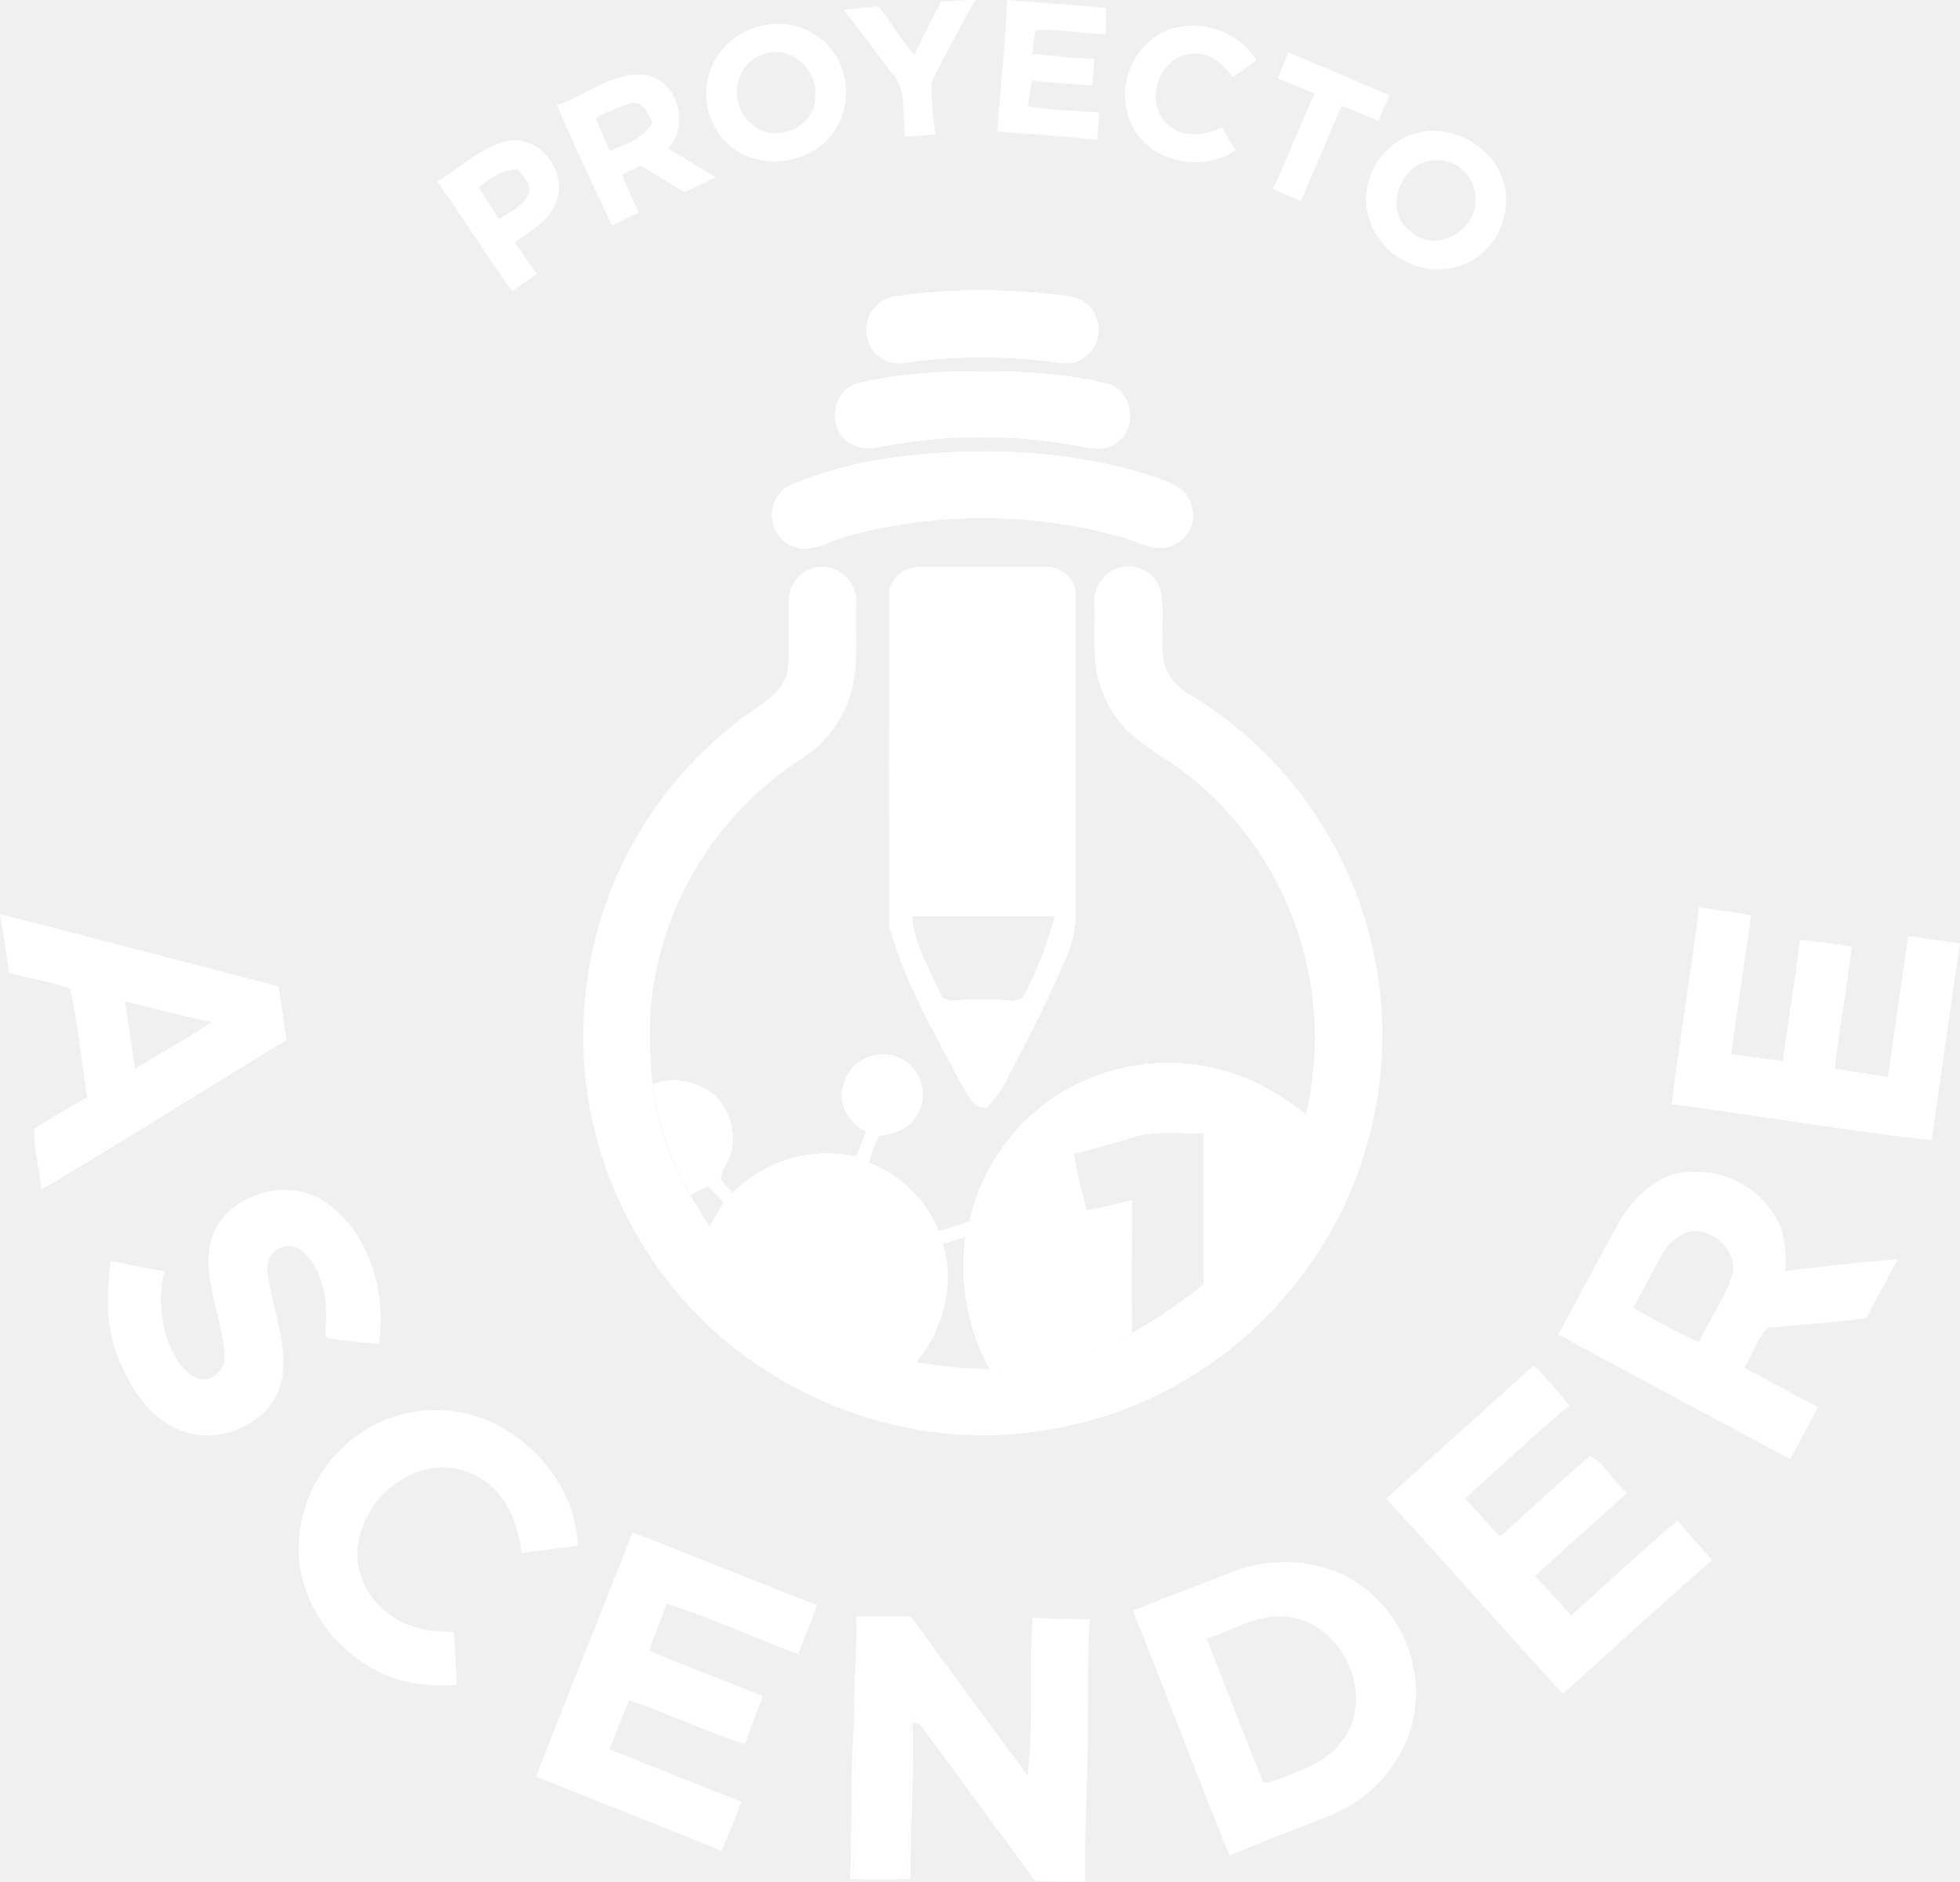
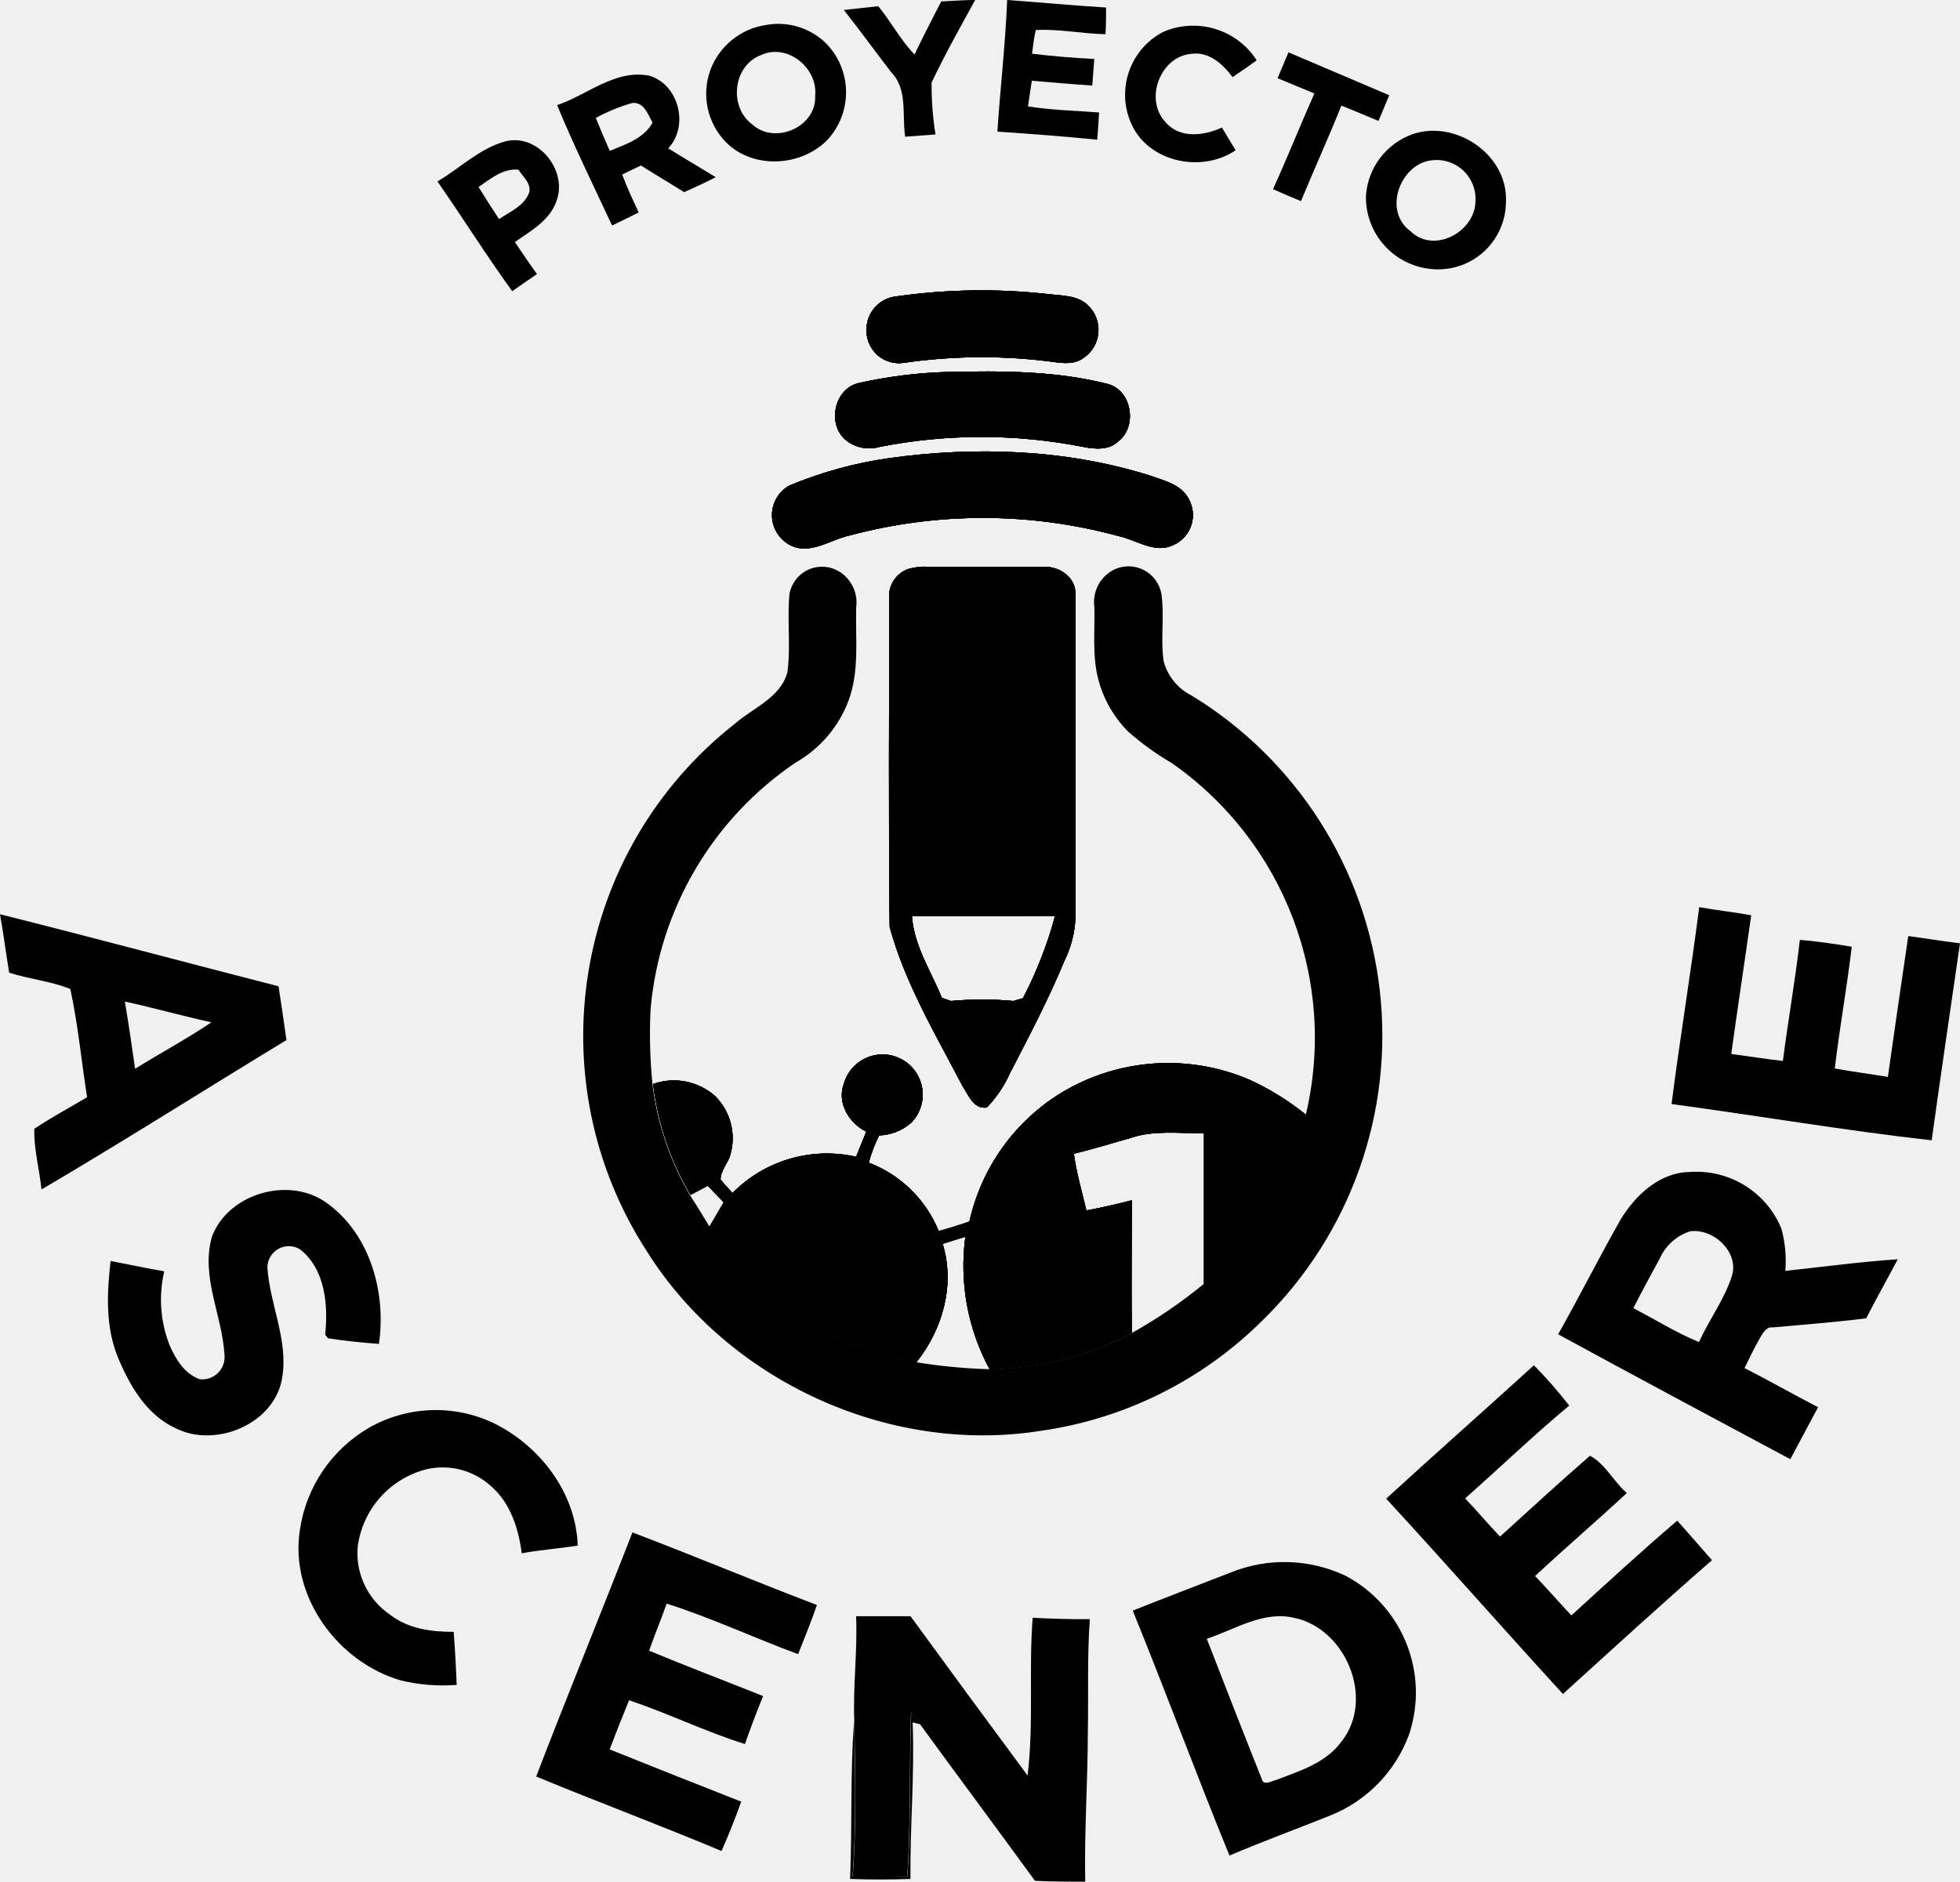
<svg xmlns="http://www.w3.org/2000/svg" viewBox="0 0 216.01 207.41">
  <defs>
-     <style>.cls-1{fill:#fff;}</style>
+     <style>.cls-1{fill:#000;}</style>
  </defs>
  <g id="Layer_2" data-name="Layer 2">
    <g id="Layer_1-2" data-name="Layer 1">
      <path class="cls-1" d="M98.87,32.66a66.24,66.24,0,0,1,16.57-.25c1.5.19,3.26.1,4.44,1.22a3.74,3.74,0,0,1-.54,5.88c-1.28.87-2.86.39-4.28.26A59.66,59.66,0,0,0,99.58,40a3.57,3.57,0,0,1-4.08-3.41A3.68,3.68,0,0,1,98.87,32.66Z" />
      <path class="cls-1" d="M104.45,41c5.9-.13,11.89-.14,17.65,1.33,2.66.71,3.28,4.71,1.14,6.32-1,1-2.58.87-3.87.61a58,58,0,0,0-22.42,0,4.09,4.09,0,0,1-3.71-.73c-2.13-1.73-1.32-5.71,1.42-6.31A51.21,51.21,0,0,1,104.45,41Z" />
      <path class="cls-1" d="M97.93,50.51c9.54-1.33,19.45-1,28.68,1.87,1.6.58,3.58,1,4.41,2.64a3.62,3.62,0,0,1-1.7,5.06c-2.06,1-4.09-.58-6.09-1A56.77,56.77,0,0,0,93.73,59c-2.23.46-4.55,2.32-6.81,1A3.73,3.73,0,0,1,87,53.52,44.91,44.91,0,0,1,97.93,50.51Z" />
      <path class="cls-1" d="M87,65.52a3.64,3.64,0,0,1,5.09-2.73,4,4,0,0,1,2.27,4.15c-.1,3.45.39,7-.86,10.34a13.21,13.21,0,0,1-5.8,6.77,36.66,36.66,0,0,0-16,27.19,54.53,54.53,0,0,0,.21,8.27,31.69,31.69,0,0,0,4.13,12.22c.74,1.16,1.46,2.33,2.17,3.51a35.67,35.67,0,0,0,22.81,14.93,60.36,60.36,0,0,0,8.07.76,34.79,34.79,0,0,0,15.67-4,54.91,54.91,0,0,0,7.9-5.39,34.71,34.71,0,0,0,11.25-18.65,36.9,36.9,0,0,0-14.79-38.79,30.27,30.27,0,0,1-4.77-3.44,12.72,12.72,0,0,1-3.32-5.82c-.67-2.59-.35-5.28-.42-7.92a4,4,0,0,1,2.17-4.13A3.68,3.68,0,0,1,128,65.48c.35,2.46-.12,5,.25,7.43a5.92,5.92,0,0,0,3.1,3.77,43.93,43.93,0,0,1,7.83,68.83,43.25,43.25,0,0,1-24.67,12.24c-16.61,2.57-34.2-5.53-43.16-19.72A43.76,43.76,0,0,1,81,79.77c2-1.76,5-2.83,5.78-5.66C87.16,71.26,86.74,68.37,87,65.52Z" />
      <path class="cls-1" d="M100.13,62.71a6.75,6.75,0,0,1,2.29-.23c4.2,0,8.4,0,12.61,0,1.68-.07,3.54,1.12,3.49,3,0,11.9,0,23.81,0,35.71a11.63,11.63,0,0,1-1.21,4.71c-1.75,4.25-3.9,8.32-6,12.39a13.3,13.3,0,0,1-2.55,3.79c-1.47.23-2.05-1.42-2.71-2.41-2.95-5.68-6.31-11.28-8-17.49C97.91,90.1,98,78,98,66A3.17,3.17,0,0,1,100.13,62.71ZM100.5,101c.24,3.26,2.11,6.08,3.31,9l1,.34a37.73,37.73,0,0,1,6.88,0l1.05-.31a44.75,44.75,0,0,0,3.54-9.07C111,101,105.75,101,100.5,101Z" />
      <path class="cls-1" d="M103.73.16C105,.1,106.22,0,107.47,0c-1.64,3-3.33,6-4.8,9.1a34.51,34.51,0,0,0,.43,5.72l-3.34.25c-.37-2.36.3-5.19-1.5-7.06C96.49,5.72,94.8,3.38,93,1.1L96.79.68c1.42,1.73,2.46,3.74,4,5.33C101.75,4,102.73,2.1,103.73.16Z" />
      <path class="cls-1" d="M111,0c3.63.26,7.26.61,10.9.83,0,1,0,2-.07,2.94-2.57-.05-5.12-.6-7.68-.46-.2.86-.29,1.73-.41,2.61,2.28.28,4.57.46,6.86.58-.07,1-.15,2-.22,2.93-2.23-.15-4.44-.34-6.66-.53-.14.94-.3,1.88-.43,2.83,2.59.41,5.22.47,7.84.67q-.08,1.5-.21,3c-3.66-.37-7.33-.64-11-.89C110.24,9.72,110.8,4.89,111,0Z" />
      <path class="cls-1" d="M84.43,2.75a7.53,7.53,0,0,1,6.52,1.94,7.71,7.71,0,0,1,.11,10.86c-2.93,2.85-8.14,3.09-11.07.11a7.65,7.65,0,0,1-1.68-8A7.77,7.77,0,0,1,84.43,2.75ZM83.9,6.06c-3.12,1.14-3.62,5.72-1,7.65C85.39,16,90,14,89.84,10.57,90.16,7.52,86.81,4.74,83.9,6.06Z" />
      <path class="cls-1" d="M128.15,3.54A8.31,8.31,0,0,1,138.5,6.65q-1.31.95-2.66,1.85c-1.06-1.43-2.59-2.82-4.51-2.57-3.43.25-5.26,5-2.89,7.52,1.56,1.87,4.25,1.52,6.23.61.49.84,1,1.67,1.51,2.5C132.62,19,127,18,124.9,14.09A7.81,7.81,0,0,1,128.15,3.54Z" />
      <path class="cls-1" d="M142,5.77l11.11,4.73q-.59,1.42-1.19,2.83c-1.36-.56-2.72-1.15-4.09-1.69-1.41,3.55-3,7-4.45,10.53-1-.41-2.07-.86-3.08-1.32,1.59-3.49,3-7.05,4.56-10.55-1.36-.55-2.71-1.12-4.06-1.68Z" />
      <path class="cls-1" d="M61.4,11.59c3.36-1.14,6.44-4,10.19-3.24,3.26,1,4.36,5.59,2.05,8,1.73,1.08,3.49,2.11,5.24,3.18-1.14.59-2.3,1.13-3.48,1.65-1.59-1-3.2-1.94-4.77-2.94l-2.06,1c.53,1.43,1.18,2.8,1.82,4.18-1,.49-2,1-2.93,1.44C65.41,20.47,63.26,16.09,61.4,11.59ZM65.66,13c.5,1.21,1,2.42,1.54,3.63,1.75-.72,3.73-1.34,4.72-3.11-.52-.91-.92-2.27-2.22-2.17A19.81,19.81,0,0,0,65.66,13Z" />
      <path class="cls-1" d="M155.71,14.78c4.74-1.6,10.44,2.27,10.26,7.37a7.47,7.47,0,0,1-8.16,7.51,7.94,7.94,0,0,1-7.27-8.06A7.76,7.76,0,0,1,155.71,14.78ZM156.6,18c-2.74,1.33-3.82,5.54-1.15,7.49,2.59,2.53,7.12.07,7.16-3.31A4.29,4.29,0,0,0,156.6,18Z" />
      <path class="cls-1" d="M48.21,20c2.48-1.46,4.64-3.63,7.45-4.41,3.58-.94,6.89,3.13,5.7,6.48-.69,2.19-2.85,3.37-4.62,4.61.8,1.18,1.6,2.37,2.44,3.53-.92.63-1.83,1.25-2.73,1.89C53.59,28.15,51,24,48.21,20Zm4.53.61C53.47,21.8,54.24,23,55,24.15c1.22-.83,2.83-1.46,3.34-3,.17-1-.73-1.69-1.21-2.45C55.39,18.55,54.07,19.72,52.73,20.62Z" />
      <path class="cls-1" d="M98.87,32.66a66.24,66.24,0,0,1,16.57-.25c1.5.19,3.26.1,4.44,1.22a3.74,3.74,0,0,1-.54,5.88c-1.28.87-2.86.39-4.28.26A59.66,59.66,0,0,0,99.58,40a3.57,3.57,0,0,1-4.08-3.41A3.68,3.68,0,0,1,98.87,32.66Z" />
      <path class="cls-1" d="M104.45,41c5.9-.13,11.89-.14,17.65,1.33,2.66.71,3.28,4.71,1.14,6.32-1,1-2.58.87-3.87.61a58,58,0,0,0-22.42,0,4.09,4.09,0,0,1-3.71-.73c-2.13-1.73-1.32-5.71,1.42-6.31A51.21,51.21,0,0,1,104.45,41Z" />
      <path class="cls-1" d="M97.93,50.51c9.54-1.33,19.45-1,28.68,1.87,1.6.58,3.58,1,4.41,2.64a3.62,3.62,0,0,1-1.7,5.06c-2.06,1-4.09-.58-6.09-1A56.77,56.77,0,0,0,93.73,59c-2.23.46-4.55,2.32-6.81,1A3.73,3.73,0,0,1,87,53.52,44.91,44.91,0,0,1,97.93,50.51Z" />
      <path class="cls-1" d="M93,119.46a4.43,4.43,0,1,1,7.46,4.27,5.63,5.63,0,0,1-3.57,1.43,15.74,15.74,0,0,0-1.15,3,13.52,13.52,0,0,1,7.71,7.54c1.14-.3,2.27-.66,3.39-1.05A22.31,22.31,0,0,1,117,120.44,22.76,22.76,0,0,1,137.65,119a29.27,29.27,0,0,1,6.29,3.89,34.71,34.71,0,0,1-11.25,18.65c0-5.55,0-11.09,0-16.63-2.67.05-5.42-.36-8,.5-2.11.62-4.22,1.24-6.34,1.77.28,2.12.89,4.17,1.38,6.25,1.68-.3,3.34-.7,5-1.12,0,4.87-.05,9.75,0,14.62a34.79,34.79,0,0,1-15.67,4,24,24,0,0,1-2.67-14.6c-.84.25-1.67.52-2.5.78,1.39,4.53,0,9.43-2.9,13.06a35.67,35.67,0,0,1-22.81-14.93l1.58-2.71L78,130.71l-1.89,1a31.69,31.69,0,0,1-4.13-12.22,6.83,6.83,0,0,1,6.89,1.39,6.56,6.56,0,0,1,1.62,6.41c-.26.94-1.07,1.73-1.08,2.72.4.53.87,1,1.32,1.5a14.6,14.6,0,0,1,13.62-4l1.12-2.77C93.57,123.82,92.21,121.55,93,119.46Z" />
      <path class="cls-1" d="M187.27,100c1.9.34,3.83.54,5.73.89-.72,5.1-1.5,10.19-2.2,15.29,1.9.25,3.79.56,5.69.77.57-4.45,1.36-8.88,1.87-13.34,1.92.14,3.82.44,5.72.75-.53,4.49-1.34,8.93-1.87,13.42,1.94.36,3.9.6,5.85.93q1.1-7.77,2.25-15.53c1.9.26,3.79.57,5.7.8-1.05,7.24-2.12,14.48-3.12,21.72-9.59-1.08-19.11-2.71-28.67-4C185.15,114.45,186.34,107.25,187.27,100Z" />
      <path class="cls-1" d="M0,100.78c10.26,2.57,20.46,5.32,30.7,7.94q.46,3,.87,5.93c-9,5.46-17.93,11.14-27,16.47-.22-2.24-.85-4.44-.79-6.69,1.88-1.26,3.88-2.32,5.82-3.48-.63-4-1-8-1.85-11.93-2.15-.88-4.53-1.08-6.74-1.8C.66,105.07.38,102.91,0,100.78Zm13.76,9.62c.42,2.46.77,4.93,1.13,7.41,2.79-1.73,5.69-3.29,8.41-5.12C20.12,112,17,111.11,13.76,110.4Z" />
      <path class="cls-1" d="M178.62,134.41c1.63-2.68,4.32-5.2,7.64-5.22a10.12,10.12,0,0,1,10.07,6.25,13.71,13.71,0,0,1,.43,4.65c4.13-.44,8.25-1,12.39-1.28-1.15,2.18-2.36,4.32-3.48,6.51-3.41.43-6.84.69-10.26,1-.71-.1-1.09.56-1.39,1.07-.64,1.11-1.2,2.27-1.76,3.42,2.73,1.38,5.38,2.91,8.11,4.31-1,1.89-2.05,3.81-3.06,5.73-8.54-4.57-17.09-9.13-25.59-13.77C174.09,142.89,176.24,138.59,178.62,134.41Zm7.64,1.32a5.5,5.5,0,0,0-3.31,2.94c-1,1.83-2,3.69-2.94,5.53,2.41,1.25,4.72,2.71,7.24,3.74,1.1-2.48,2.8-4.69,3.62-7.29S188.86,135.37,186.26,135.73Z" />
      <path class="cls-1" d="M23.37,136.29c1.84-4.82,8.66-6.71,12.77-3.59,4.69,3.46,6.44,9.85,5.62,15.44-1.88-.14-3.76-.33-5.62-.62l-.3-.4c.34-3.26,0-7.21-2.75-9.39a2.36,2.36,0,0,0-3.62,2c.26,4,2.28,7.92,1.65,12-.71,5.2-7.39,8-11.86,5.66-3.18-1.5-5-4.72-6.3-7.85-1.34-3.34-1.18-7-.77-10.54,2,.38,3.93.8,5.91,1.14a13.77,13.77,0,0,0,.59,8.15c.68,1.54,1.67,3.2,3.36,3.75a2.46,2.46,0,0,0,2.69-2.7C24.5,145,22.08,140.71,23.37,136.29Z" />
      <path class="cls-1" d="M152.77,165.2c5.39-4.94,10.87-9.78,16.28-14.7a48.69,48.69,0,0,1,3.89,4.44c-3.94,3.28-7.63,6.84-11.47,10.23,1.31,1.37,2.53,2.84,3.85,4.21,3.29-3,6.57-6,9.91-8.91,1.68.88,2.61,2.86,4.06,4.11-3.33,3.09-6.79,6.05-10.11,9.15,1.36,1.42,2.65,2.9,4,4.34,3.86-3.52,7.7-7.06,11.67-10.45l3.83,4.36c-5.55,4.83-11,9.82-16.43,14.75C165.7,179.58,159.32,172.31,152.77,165.2Z" />
      <path class="cls-1" d="M40.64,157.4a14.87,14.87,0,0,1,13.7-.56c5.14,2.5,9.14,7.69,9.33,13.53-2,.33-4.13.47-6.17.85-.35-2.71-1.23-5.5-3.34-7.36a7.92,7.92,0,0,0-7.08-1.92,10.16,10.16,0,0,0-7.66,8.57A8.2,8.2,0,0,0,43,178c2,1.55,4.56,1.89,7,1.88q.22,2.92.33,5.85a19.92,19.92,0,0,1-6.14-.49c-6.94-2-12.29-9.24-11.14-16.59A15.64,15.64,0,0,1,40.64,157.4Z" />
      <path class="cls-1" d="M69.7,168.92c6.8,2.59,13.53,5.41,20.33,8-.62,1.83-1.36,3.61-2.07,5.42-4.85-1.79-9.55-4-14.49-5.57-.6,1.74-1.33,3.44-1.93,5.19,4.16,1.73,8.38,3.33,12.56,5q-1.07,2.62-2,5.29c-4.34-1.36-8.45-3.38-12.77-4.83q-1.11,2.7-2.14,5.42,7.24,2.91,14.5,5.76c-.66,1.84-1.38,3.65-2.17,5.44-6.77-2.84-13.65-5.41-20.43-8.21C62.55,186.83,66.21,177.9,69.7,168.92Z" />
      <path class="cls-1" d="M135.56,173.37a15.75,15.75,0,0,1,12.75.34,14.57,14.57,0,0,1,7,17.43,15.27,15.27,0,0,1-8.74,9c-3.68,1.48-7.42,2.84-11.07,4.4-3.66-8.95-7-18-10.66-27C128.39,176.13,132,174.75,135.56,173.37ZM133,180.65c2,5.14,4,10.3,6.06,15.45.16.79,1.07.23,1.55.12,2.61-1,5.54-1.88,7.26-4.28,3.67-4.66.46-12.42-5.23-13.6C139.26,177.53,136.15,179.59,133,180.65Z" />
      <path class="cls-1" d="M94.35,178.16q3,0,6,0,6.41,8.8,12.9,17.56c.7-5.77.11-11.61.56-17.39,2.1.1,4.2.18,6.3.15-.3,4.1-.14,8.21-.22,12.32,0,5.54-.4,11.07-.29,16.62-1.85,0-3.7,0-5.54-.1-4.2-5.77-8.46-11.48-12.66-17.25-.34-.44-.67-.87-1-1.3-.2,6,0,12.07-.42,18.1-2,0-4,0-6,0,.41-5.71.29-11.45.17-17.17C94,185.82,94.51,182,94.35,178.16Z" />
      <path class="cls-1" d="M100.13,62.71a6.75,6.75,0,0,1,2.29-.23c4.2,0,8.4,0,12.61,0,1.68-.07,3.54,1.12,3.49,3,0,11.9,0,23.81,0,35.71a11.63,11.63,0,0,1-1.21,4.71c-1.75,4.25-3.9,8.32-6,12.39a13.3,13.3,0,0,1-2.55,3.79c-1.47.23-2.05-1.42-2.71-2.41-2.95-5.68-6.31-11.28-8-17.49C97.91,90.1,98,78,98,66A3.17,3.17,0,0,1,100.13,62.71ZM100.5,101c.24,3.26,2.11,6.08,3.31,9l1,.34a37.73,37.73,0,0,1,6.88,0l1.05-.31a44.75,44.75,0,0,0,3.54-9.07C111,101,105.75,101,100.5,101Z" />
      <path class="cls-1" d="M100,206.87c.42-6,.22-12.06.42-18.1.35.42.68.86,1,1.3l-.84-.21c.23,5.75-.3,11.5-.24,17.26q-3.32.12-6.65,0c.24-5.82,0-11.66.44-17.46.12,5.72.24,11.46-.17,17.17C96,206.84,98,206.84,100,206.87Z" />
      <path class="cls-1" d="M98.87,32.66a66.24,66.24,0,0,1,16.57-.25c1.5.19,3.26.1,4.44,1.22a3.74,3.74,0,0,1-.54,5.88c-1.28.87-2.86.39-4.28.26A59.66,59.66,0,0,0,99.58,40a3.57,3.57,0,0,1-4.08-3.41A3.68,3.68,0,0,1,98.87,32.66Z" />
      <path class="cls-1" d="M104.45,41c5.9-.13,11.89-.14,17.65,1.33,2.66.71,3.28,4.71,1.14,6.32-1,1-2.58.87-3.87.61a58,58,0,0,0-22.42,0,4.09,4.09,0,0,1-3.71-.73c-2.13-1.73-1.32-5.71,1.42-6.31A51.21,51.21,0,0,1,104.45,41Z" />
      <path class="cls-1" d="M97.93,50.51c9.54-1.33,19.45-1,28.68,1.87,1.6.58,3.58,1,4.41,2.64a3.62,3.62,0,0,1-1.7,5.06c-2.06,1-4.09-.58-6.09-1A56.77,56.77,0,0,0,93.73,59c-2.23.46-4.55,2.32-6.81,1A3.73,3.73,0,0,1,87,53.52,44.91,44.91,0,0,1,97.93,50.51Z" />
      <path class="cls-1" d="M93,119.46a4.43,4.43,0,1,1,7.46,4.27,5.63,5.63,0,0,1-3.57,1.43,15.74,15.74,0,0,0-1.15,3,13.52,13.52,0,0,1,7.71,7.54c1.14-.3,2.27-.66,3.39-1.05A22.31,22.31,0,0,1,117,120.44,22.76,22.76,0,0,1,137.65,119a29.27,29.27,0,0,1,6.29,3.89,34.71,34.71,0,0,1-11.25,18.65c0-5.55,0-11.09,0-16.63-2.67.05-5.42-.36-8,.5-2.11.62-4.22,1.24-6.34,1.77.28,2.12.89,4.17,1.38,6.25,1.68-.3,3.34-.7,5-1.12,0,4.87-.05,9.75,0,14.62a34.79,34.79,0,0,1-15.67,4,24,24,0,0,1-2.67-14.6c-.84.25-1.67.52-2.5.78,1.39,4.53,0,9.43-2.9,13.06a35.67,35.67,0,0,1-22.81-14.93l1.58-2.71L78,130.71l-1.89,1a31.69,31.69,0,0,1-4.13-12.22,6.83,6.83,0,0,1,6.89,1.39,6.56,6.56,0,0,1,1.62,6.41c-.26.94-1.07,1.73-1.08,2.72.4.53.87,1,1.32,1.5a14.6,14.6,0,0,1,13.62-4l1.12-2.77C93.57,123.82,92.21,121.55,93,119.46Z" />
      <path class="cls-1" d="M100.13,62.71a6.75,6.75,0,0,1,2.29-.23c4.2,0,8.4,0,12.61,0,1.68-.07,3.54,1.12,3.49,3,0,11.9,0,23.81,0,35.71a11.63,11.63,0,0,1-1.21,4.71c-1.75,4.25-3.9,8.32-6,12.39a13.3,13.3,0,0,1-2.55,3.79c-1.47.23-2.05-1.42-2.71-2.41-2.95-5.68-6.31-11.28-8-17.49C97.91,90.1,98,78,98,66A3.17,3.17,0,0,1,100.13,62.71ZM100.5,101c.24,3.26,2.11,6.08,3.31,9l1,.34a37.73,37.73,0,0,1,6.88,0l1.05-.31a44.75,44.75,0,0,0,3.54-9.07C111,101,105.75,101,100.5,101Z" />
      <path class="cls-1" d="M98.87,32.66a66.24,66.24,0,0,1,16.57-.25c1.5.19,3.26.1,4.44,1.22a3.74,3.74,0,0,1-.54,5.88c-1.28.87-2.86.39-4.28.26A59.66,59.66,0,0,0,99.58,40a3.57,3.57,0,0,1-4.08-3.41A3.68,3.68,0,0,1,98.87,32.66Z" />
      <path class="cls-1" d="M104.45,41c5.9-.13,11.89-.14,17.65,1.33,2.66.71,3.28,4.71,1.14,6.32-1,1-2.58.87-3.87.61a58,58,0,0,0-22.42,0,4.09,4.09,0,0,1-3.71-.73c-2.13-1.73-1.32-5.71,1.42-6.31A51.21,51.21,0,0,1,104.45,41Z" />
      <path class="cls-1" d="M97.93,50.51c9.54-1.33,19.45-1,28.68,1.87,1.6.58,3.58,1,4.41,2.64a3.62,3.62,0,0,1-1.7,5.06c-2.06,1-4.09-.58-6.09-1A56.77,56.77,0,0,0,93.73,59c-2.23.46-4.55,2.32-6.81,1A3.73,3.73,0,0,1,87,53.52,44.91,44.91,0,0,1,97.93,50.51Z" />
      <path class="cls-1" d="M93,119.46a4.43,4.43,0,1,1,7.46,4.27,5.63,5.63,0,0,1-3.57,1.43,15.74,15.74,0,0,0-1.15,3,13.52,13.52,0,0,1,7.71,7.54c1.14-.3,2.27-.66,3.39-1.05A22.31,22.31,0,0,1,117,120.44,22.76,22.76,0,0,1,137.65,119a29.27,29.27,0,0,1,6.29,3.89,34.71,34.71,0,0,1-11.25,18.65c0-5.55,0-11.09,0-16.63-2.67.05-5.42-.36-8,.5-2.11.62-4.22,1.24-6.34,1.77.28,2.12.89,4.17,1.38,6.25,1.68-.3,3.34-.7,5-1.12,0,4.87-.05,9.75,0,14.62a34.79,34.79,0,0,1-15.67,4,24,24,0,0,1-2.67-14.6c-.84.25-1.67.52-2.5.78,1.39,4.53,0,9.43-2.9,13.06a35.67,35.67,0,0,1-22.81-14.93l1.58-2.71L78,130.71l-1.89,1a31.69,31.69,0,0,1-4.13-12.22,6.83,6.83,0,0,1,6.89,1.39,6.56,6.56,0,0,1,1.62,6.41c-.26.94-1.07,1.73-1.08,2.72.4.53.87,1,1.32,1.5a14.6,14.6,0,0,1,13.62-4l1.12-2.77C93.57,123.82,92.21,121.55,93,119.46Z" />
      <path class="cls-1" d="M100.13,62.71a6.75,6.75,0,0,1,2.29-.23c4.2,0,8.4,0,12.61,0,1.68-.07,3.54,1.12,3.49,3,0,11.9,0,23.81,0,35.71a11.63,11.63,0,0,1-1.21,4.71c-1.75,4.25-3.9,8.32-6,12.39a13.3,13.3,0,0,1-2.55,3.79c-1.47.23-2.05-1.42-2.71-2.41-2.95-5.68-6.31-11.28-8-17.49C97.91,90.1,98,78,98,66A3.17,3.17,0,0,1,100.13,62.71ZM100.5,101c.24,3.26,2.11,6.08,3.31,9l1,.34a37.73,37.73,0,0,1,6.88,0l1.05-.31a44.75,44.75,0,0,0,3.54-9.07C111,101,105.75,101,100.5,101Z" />
      <path class="cls-1" d="M93,119.46a4.43,4.43,0,1,1,7.46,4.27,5.63,5.63,0,0,1-3.57,1.43,15.74,15.74,0,0,0-1.15,3,13.52,13.52,0,0,1,7.71,7.54c1.14-.3,2.27-.66,3.39-1.05A22.31,22.31,0,0,1,117,120.44,22.76,22.76,0,0,1,137.65,119a29.27,29.27,0,0,1,6.29,3.89,34.71,34.71,0,0,1-11.25,18.65c0-5.55,0-11.09,0-16.63-2.67.05-5.42-.36-8,.5-2.11.62-4.22,1.24-6.34,1.77.28,2.12.89,4.17,1.38,6.25,1.68-.3,3.34-.7,5-1.12,0,4.87-.05,9.75,0,14.62a34.79,34.79,0,0,1-15.67,4,24,24,0,0,1-2.67-14.6c-.84.25-1.67.52-2.5.78,1.39,4.53,0,9.43-2.9,13.06a35.67,35.67,0,0,1-22.81-14.93l1.58-2.71L78,130.71l-1.89,1a31.69,31.69,0,0,1-4.13-12.22,6.83,6.83,0,0,1,6.89,1.39,6.56,6.56,0,0,1,1.62,6.41c-.26.94-1.07,1.73-1.08,2.72.4.53.87,1,1.32,1.5a14.6,14.6,0,0,1,13.62-4l1.12-2.77C93.57,123.82,92.21,121.55,93,119.46Z" />
    </g>
  </g>
</svg>
